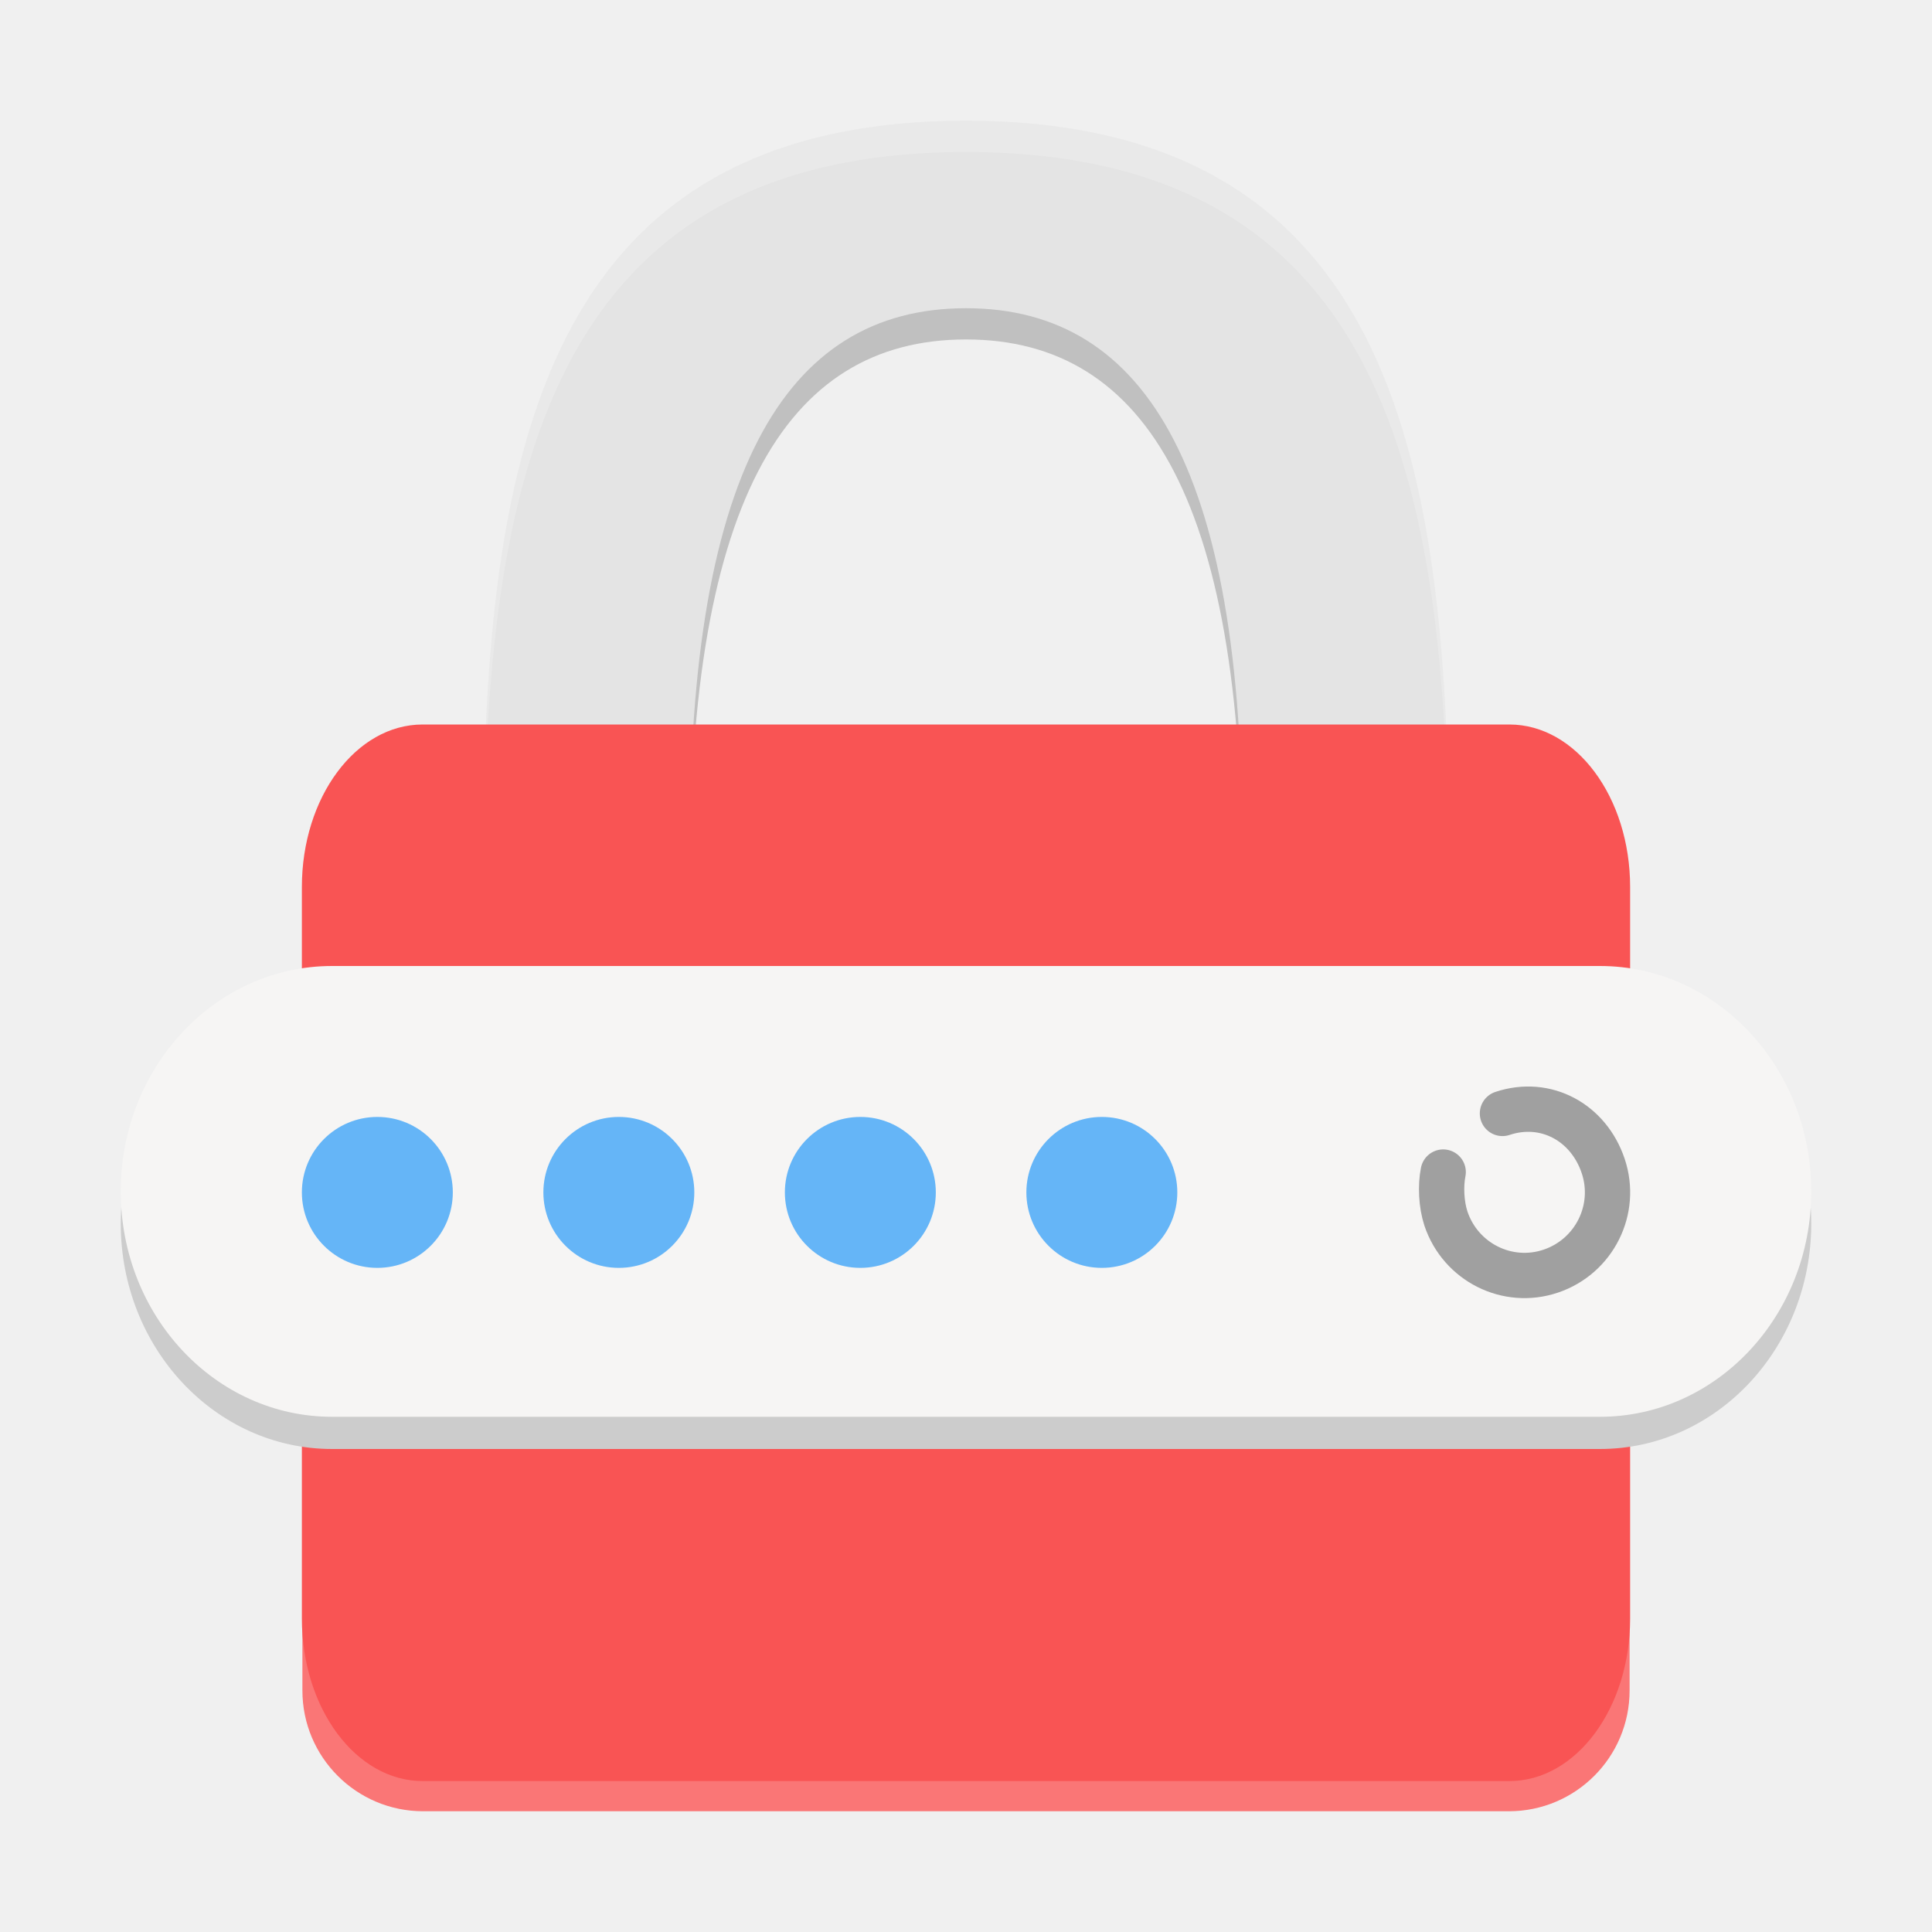
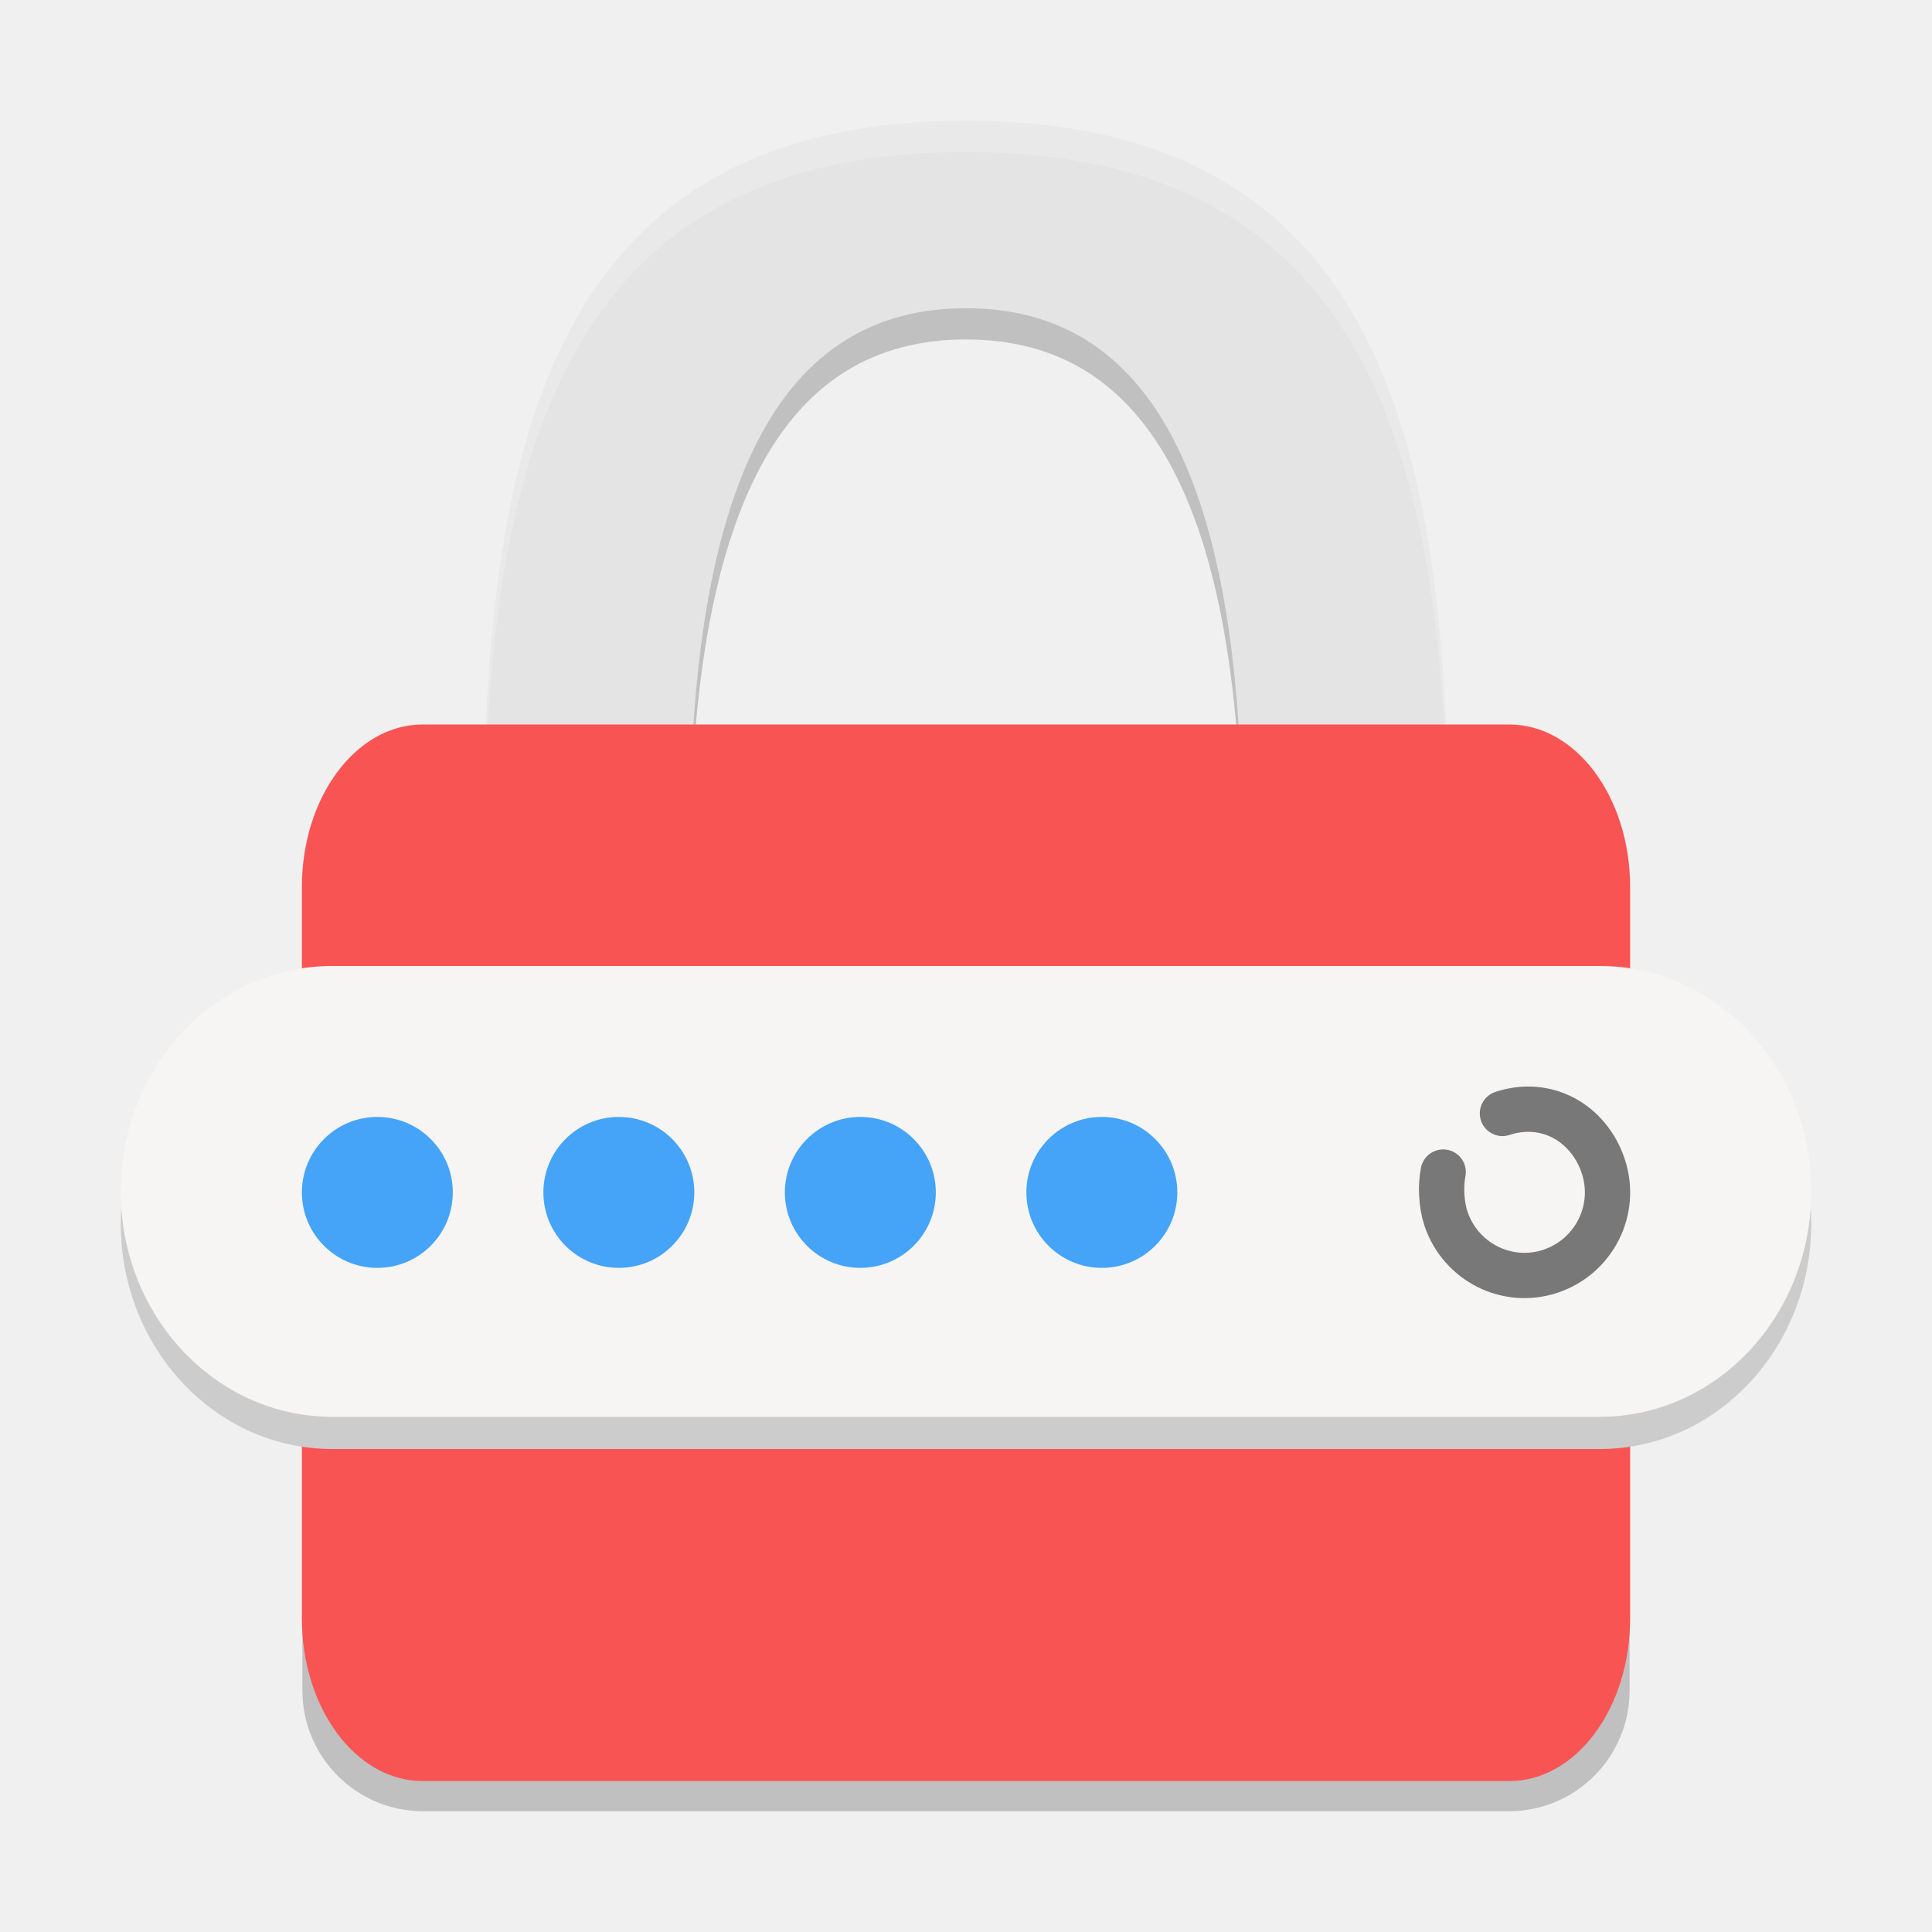
<svg xmlns="http://www.w3.org/2000/svg" xmlns:xlink="http://www.w3.org/1999/xlink" height="64" viewBox="0 0 128 128" width="64" version="1.1" id="svg32">
  <defs id="defs32" />
  <radialGradient id="a" cx="64" cy="225" gradientTransform="matrix(1.156804,1.78e-6,-1.78e-6,1.156803,-10.0351,-222.2808)" gradientUnits="userSpaceOnUse" r="26">
    <stop offset="0" id="stop1" />
    <stop offset="0.529" stop-color="#5e5c64" id="stop2" />
    <stop offset="0.765" stop-color="#deddda" id="stop3" />
    <stop offset="1" stop-color="#9a9996" id="stop4" />
  </radialGradient>
  <linearGradient id="b" gradientUnits="userSpaceOnUse">
    <stop offset="0" id="stop5" />
    <stop offset="0.429" stop-color="#5e5c64" id="stop6" />
    <stop offset="0.714" stop-color="#deddda" id="stop7" />
    <stop offset="1" stop-color="#9a9996" id="stop8" />
  </linearGradient>
  <linearGradient id="c" gradientTransform="matrix(-0.875,0,0,1,79.5,-174)" x1="24" x2="52" xlink:href="#b" y1="223" y2="223" />
  <linearGradient id="d" gradientTransform="matrix(0.875,0,0,0.363636,48.5,-39.09079)" x1="24" x2="52" xlink:href="#b" y1="223" y2="223" />
  <linearGradient id="e" gradientTransform="matrix(1.166666,0,0,-1,-10.99997,256)" gradientUnits="userSpaceOnUse" x1="84" x2="84" y1="207" y2="213">
    <stop offset="0" stop-color="#5e5c64" id="stop9" />
    <stop offset="1" stop-color="#9a9996" id="stop10" />
  </linearGradient>
  <linearGradient id="f" gradientTransform="matrix(1.099169,0,0,1.125,-6.346801,-208.5)" gradientUnits="userSpaceOnUse" x1="24" x2="104" y1="260" y2="260">
    <stop offset="0" stop-color="#a51d2d" id="stop11" />
    <stop offset="0.045" stop-color="#f66151" id="stop12" />
    <stop offset="0.091" stop-color="#c01c28" id="stop13" />
    <stop offset="0.909" stop-color="#c01c28" id="stop14" />
    <stop offset="0.955" stop-color="#f66151" id="stop15" />
    <stop offset="1" stop-color="#a51d2d" id="stop16" />
  </linearGradient>
  <linearGradient id="g" gradientUnits="userSpaceOnUse" x1="95.521" x2="102.094" y1="250.184" y2="253.78" gradientTransform="translate(4,-168)">
    <stop offset="0" stop-color="#77767b" id="stop17" />
    <stop offset="1" stop-color="#77767b" stop-opacity="0" id="stop18" />
  </linearGradient>
  <path style="opacity:0.2;stroke-width:2.175" d="M 64,10.07 C 35.199,10.07 31.999,33.448 32,59.749 h 13.714 c -0.339,-26.301 6.241,-37.259 18.286,-37.259 12.045,0 18.623,10.959 18.286,37.259 H 96 C 95.999,33.448 92.799,10.07 64,10.07 Z" id="path1" />
  <path style="fill:#e4e4e4;stroke-width:2.175" d="M 64,8 C 35.199,8 31.999,31.378 32,57.679 h 13.714 c -0.339,-26.301 6.241,-37.259 18.286,-37.259 12.045,0 18.623,10.959 18.286,37.259 H 96 C 95.999,31.378 92.799,8 64,8 Z" id="path2" />
  <path style="opacity:0.2;fill:#ffffff;stroke-width:2.175" d="M 64,8 C 35.199,8 31.999,31.378 32,57.679 h 0.018 c 0.179,-25.441 3.943,-47.609 31.982,-47.609 28.038,0 31.801,22.168 31.982,47.609 h 0.018 C 95.999,31.378 92.799,8 64,8 Z" id="path3-0" />
-   <path d="m 28.035,88 h 71.93 c 4.422,0 8,3.582 8,8 v 16 c 0,4.418 -3.578,8 -8,8 H 28.035 c -4.422,0 -8,-3.582 -8,-8 V 96 c 0,-4.418 3.578,-8 8,-8 z m 0,0" fill="url(#f)" id="path22" style="fill:#fa7676;fill-opacity:1" />
+   <path d="m 28.035,88 h 71.93 c 4.422,0 8,3.582 8,8 v 16 c 0,4.418 -3.578,8 -8,8 H 28.035 c -4.422,0 -8,-3.582 -8,-8 V 96 c 0,-4.418 3.578,-8 8,-8 z m 0,0" fill="url(#f)" id="path22" style="fill:#000000;fill-opacity:1;opacity:0.2" />
  <path d="m 28,48 h 72 c 4.418,0 8,4.822 8,10.769 V 107.231 C 108,113.178 104.418,118 100,118 H 28 c -4.418,0 -8,-4.822 -8,-10.769 V 58.769 C 20,52.822 23.582,48 28,48 Z m 0,0" fill="#ed333b" id="path23" style="fill:#f95454;fill-opacity:1;stroke-width:1.08" />
  <path d="m 22,66.133 h 84 c 7.73,0 14,6.688 14,14.933 C 120,89.312 113.73,96 106,96 H 22 C 14.27,96 8,89.312 8,81.067 8,72.821 14.27,66.133 22,66.133 Z m 0,0" fill="#c0bfbc" id="path24" style="stroke-width:1.033;fill:#cccccc;fill-opacity:1" />
  <path d="m 22,64 h 84 c 7.73,0 14,6.688 14,14.933 0,8.246 -6.27,14.933 -14,14.933 H 22 c -7.73,0 -14,-6.688 -14,-14.933 C 8,70.688 14.27,64 22,64 Z m 0,0" fill="#f6f5f4" id="path25" style="stroke-width:1.033" />
-   <g fill="#1c71d8" id="g29" transform="translate(0,1)" style="fill:#65b5f7;fill-opacity:1">
-     <path d="m 30,78 c 0,2.762 -2.238,5 -5,5 -2.762,0 -5,-2.238 -5,-5 0,-2.762 2.238,-5 5,-5 2.762,0 5,2.238 5,5 z m 0,0" id="path26" style="fill:#65b5f7;fill-opacity:1" />
-     <path d="m 46,78 c 0,2.762 -2.238,5 -5,5 -2.762,0 -5,-2.238 -5,-5 0,-2.762 2.238,-5 5,-5 2.762,0 5,2.238 5,5 z m 0,0" id="path27" style="fill:#65b5f7;fill-opacity:1" />
-     <path d="m 62,78 c 0,2.762 -2.238,5 -5,5 -2.762,0 -5,-2.238 -5,-5 0,-2.762 2.238,-5 5,-5 2.762,0 5,2.238 5,5 z m 0,0" id="path28" style="fill:#65b5f7;fill-opacity:1" />
-     <path d="m 78,78 c 0,2.762 -2.238,5 -5,5 -2.762,0 -5,-2.238 -5,-5 0,-2.762 2.238,-5 5,-5 2.762,0 5,2.238 5,5 z m 0,0" id="path29" style="fill:#65b5f7;fill-opacity:1" />
+   <g fill="#1c71d8" id="g29" transform="translate(0,1)" style="fill:#45a4f7;fill-opacity:1">
+     <path d="m 30,78 c 0,2.762 -2.238,5 -5,5 -2.762,0 -5,-2.238 -5,-5 0,-2.762 2.238,-5 5,-5 2.762,0 5,2.238 5,5 z m 0,0" id="path26" style="fill:#45a4f7;fill-opacity:1" />
+     <path d="m 46,78 c 0,2.762 -2.238,5 -5,5 -2.762,0 -5,-2.238 -5,-5 0,-2.762 2.238,-5 5,-5 2.762,0 5,2.238 5,5 z m 0,0" id="path27" style="fill:#45a4f7;fill-opacity:1" />
+     <path d="m 62,78 c 0,2.762 -2.238,5 -5,5 -2.762,0 -5,-2.238 -5,-5 0,-2.762 2.238,-5 5,-5 2.762,0 5,2.238 5,5 z m 0,0" id="path28" style="fill:#45a4f7;fill-opacity:1" />
+     <path d="m 78,78 c 0,2.762 -2.238,5 -5,5 -2.762,0 -5,-2.238 -5,-5 0,-2.762 2.238,-5 5,-5 2.762,0 5,2.238 5,5 z m 0,0" id="path29" style="fill:#45a4f7;fill-opacity:1" />
  </g>
-   <path stroke-miterlimit="10" style="fill:none;stroke:#a0a0a0;stroke-width:3.001;stroke-linecap:round;stroke-linejoin:round;stroke-miterlimit:10;stroke-dasharray:none;stroke-opacity:1" class="st0" d="m 99.541,73.768 c 2.879,-0.958 5.707,0.596 6.675,3.483 0.968,2.887 -0.594,5.994 -3.473,6.965 -2.879,0.971 -5.978,-0.596 -6.947,-3.483 -0.31,-0.945 -0.362,-2.175 -0.181,-3.081" id="path3" />
+   <path stroke-miterlimit="10" style="fill:none;stroke:#787878;stroke-width:3.001;stroke-linecap:round;stroke-linejoin:round;stroke-miterlimit:10;stroke-dasharray:none;stroke-opacity:1" class="st0" d="m 99.541,73.768 c 2.879,-0.958 5.707,0.596 6.675,3.483 0.968,2.887 -0.594,5.994 -3.473,6.965 -2.879,0.971 -5.978,-0.596 -6.947,-3.483 -0.31,-0.945 -0.362,-2.175 -0.181,-3.081" id="path3" />
</svg>
